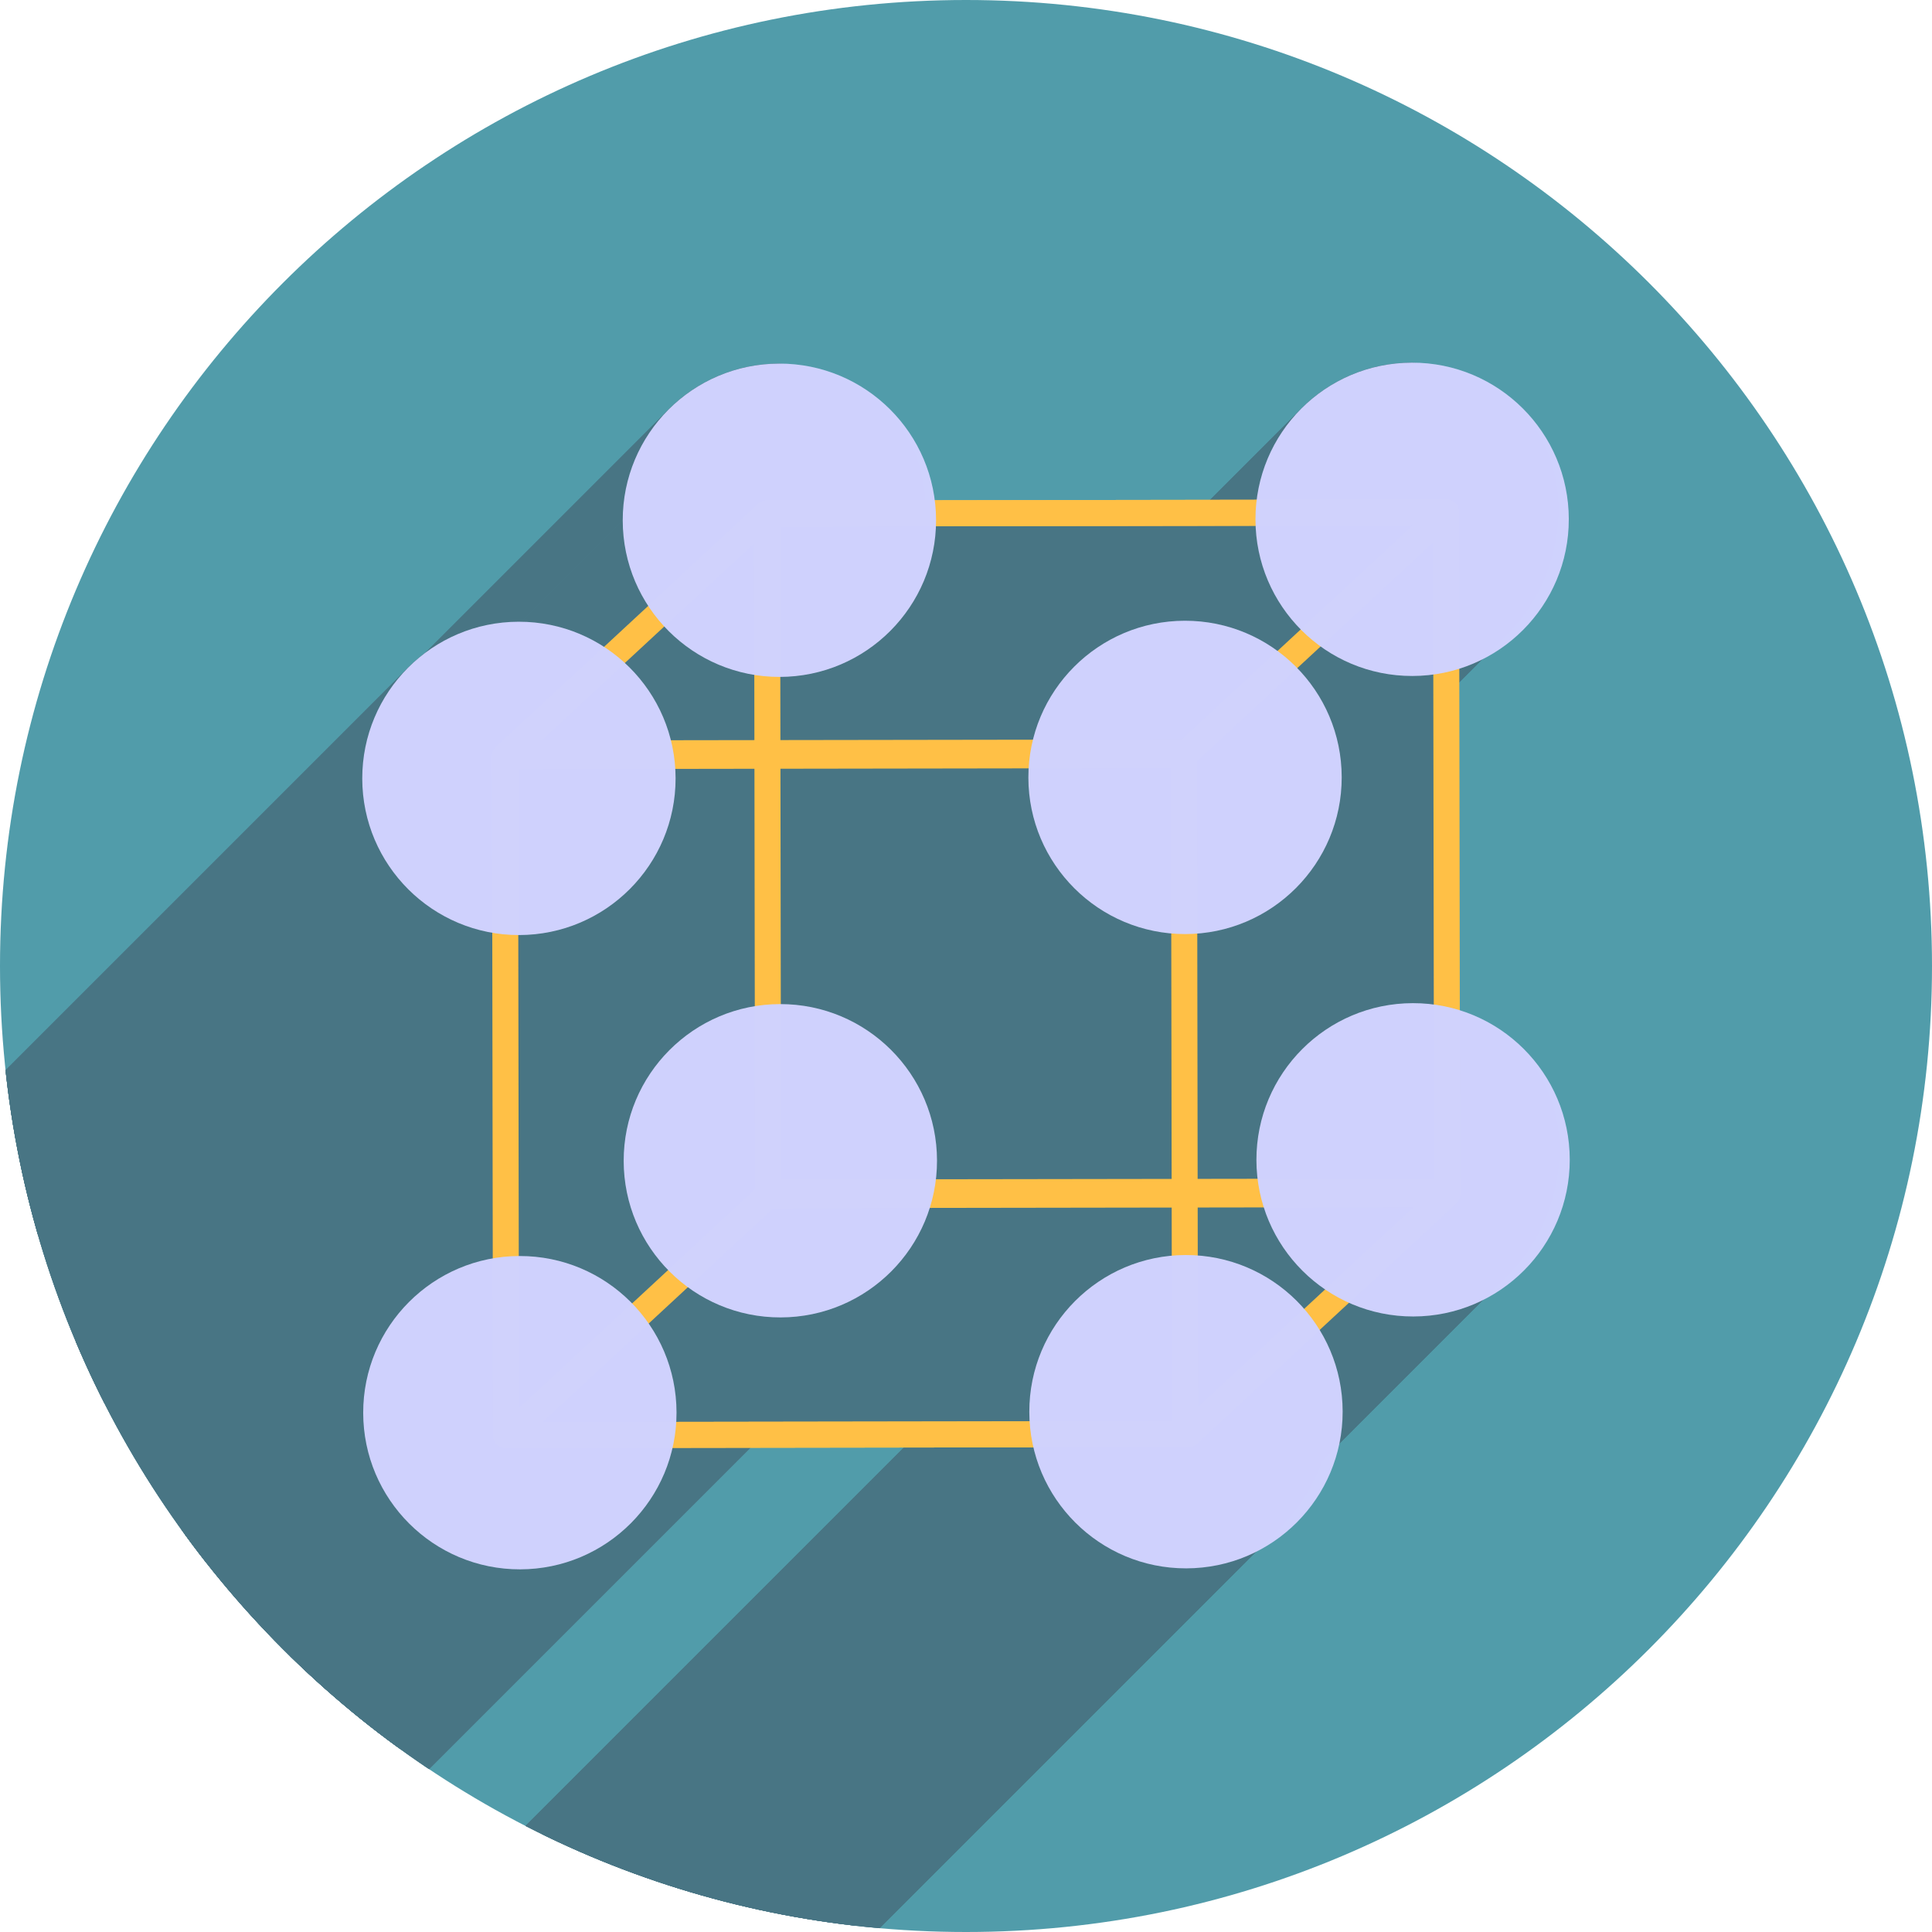
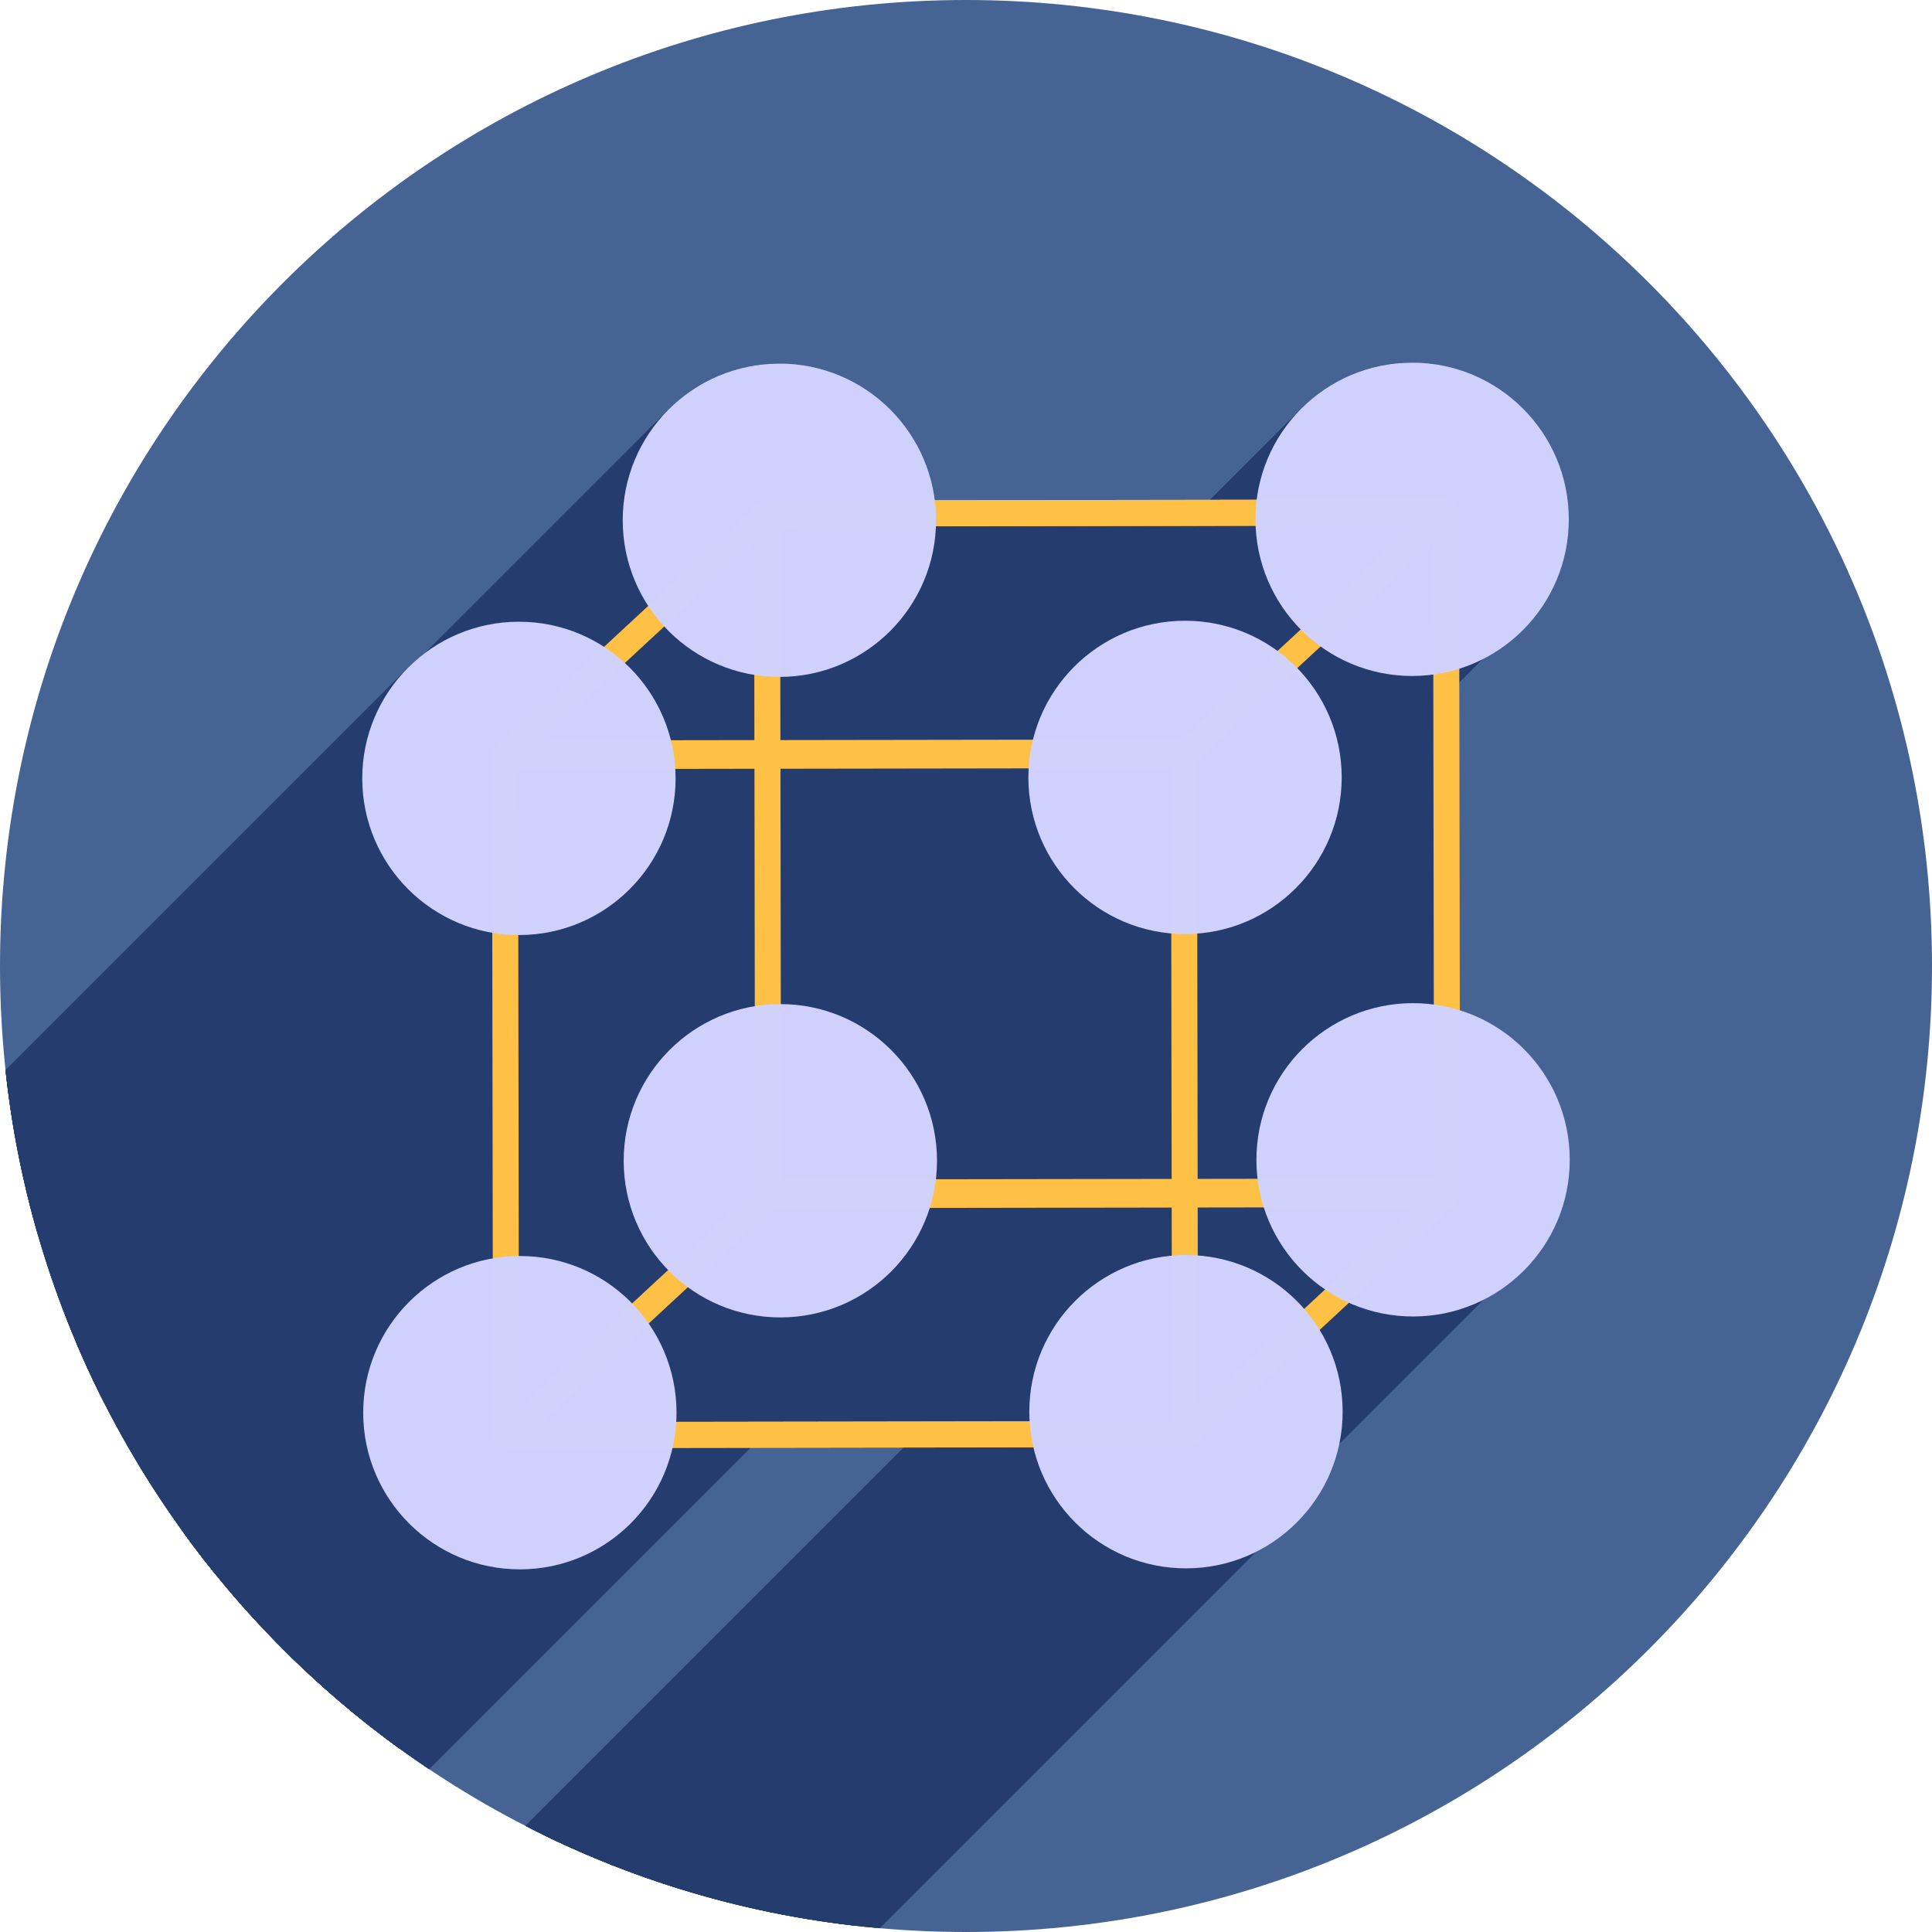
<svg xmlns="http://www.w3.org/2000/svg" width="256" height="256" viewBox="0 0 256 256" id="svg2" version="1.1">
  <defs id="defs4">
    <clipPath clipPathUnits="userSpaceOnUse" id="clipPath4494">
      <circle style="fill:#519caa;fill-opacity:0.996;stroke:none;stroke-width:5;stroke-linejoin:round;stroke-miterlimit:4;stroke-dasharray:none;stroke-opacity:1" id="circle4496" cx="128" cy="924.362" r="128" />
    </clipPath>
  </defs>
  <g transform="translate(0,-796.3622)" id="layer1">
-     <circle r="128" cy="924.362" cx="128" id="path4186" style="fill:#519caa;fill-opacity:0.996;stroke:none;stroke-width:5;stroke-linejoin:round;stroke-miterlimit:4;stroke-dasharray:none;stroke-opacity:1" />
-     <g id="g4276" clip-path="url(#clipPath4494)" style="fill:#487584;fill-opacity:1;stroke:none">
-       <g style="stroke:none;stroke-opacity:1;fill:#487584;fill-opacity:1" transform="matrix(0.6919774,-0.00102602,0.00102602,0.6919774,29.83048,301.3587)" id="g4248">
-         <path id="rect4250" d="m 52.32,860.211 130.019,0 0,130.019 -130.019,0 z" style="fill:#487584;fill-opacity:1;stroke:none;stroke-width:4.981;stroke-linejoin:round;stroke-miterlimit:4;stroke-dasharray:none;stroke-opacity:1" />
-         <path id="rect4252" d="m 102.569,813.827 130.019,0 0,130.019 -130.019,0 z" style="fill:#487584;fill-opacity:1;stroke:none;stroke-width:4.981;stroke-linejoin:round;stroke-miterlimit:4;stroke-dasharray:none;stroke-opacity:1" />
-         <path id="path4256" d="m 102.569,944.355 130.019,0 -49.654,45.875 -130.019,0 z" style="fill:#487584;fill-opacity:1;stroke:none;stroke-width:4.981;stroke-linejoin:round;stroke-miterlimit:4;stroke-dasharray:none;stroke-opacity:1" />
-         <g id="g4329" transform="matrix(1.445131,0.00214275,-0.00214275,1.445131,-44.16962,715.2807)" style="fill:#487584;fill-opacity:1;stroke:none">
-           <g id="g4331" style="fill:#487584;fill-opacity:1;stroke:none;stroke-width:3.446;stroke-linejoin:round;stroke-miterlimit:4;stroke-dasharray:none;stroke-opacity:1">
-             <path id="path4333" d="M187.084 48.053C181.364 48.061 176.189 50.383 172.441 54.131L31.019 195.552C34.767 191.804 39.943 189.483 45.663 189.474Z" style="fill:#487584;fill-opacity:1;stroke:none" />
-             <path id="path4335" d="M172.441 54.131C168.873 57.698 166.599 62.558 166.377 67.945L24.956 209.367C25.177 203.979 27.452 199.12 31.019 195.552Z" style="fill:#487584;fill-opacity:1;stroke:none" />
-             <path id="path4337" d="M166.377 67.945L122.666 68.01L-18.755 209.431L24.956 209.367Z" style="fill:#487584;fill-opacity:1;stroke:none" />
-             <path id="path4339" d="M122.666 68.01C122.823 58.69 117.149 49.594 103.242 48.178L-38.179 189.599C-24.272 191.015 -18.599 200.111 -18.755 209.431Z" style="fill:#487584;fill-opacity:1;stroke:none" />
-             <path id="path4341" d="M103.242 48.178C97.521 48.186 92.343 50.508 88.594 54.258L-52.828 195.679C-49.078 191.93 -43.901 189.608 -38.179 189.599Z" style="fill:#487584;fill-opacity:1;stroke:none" />
-             <path id="path4343" d="M88.594 54.258C84.83 58.022 82.505 63.223 82.514 68.967L-58.908 210.388C-58.916 204.645 -56.592 199.443 -52.828 195.679Z" style="fill:#487584;fill-opacity:1;stroke:none" />
-             <path id="path4345" d="M82.514 68.967C82.521 73.768 84.174 78.173 86.916 81.686L-54.505 223.107C-57.247 219.594 -58.901 215.189 -58.908 210.388Z" style="fill:#487584;fill-opacity:1;stroke:none" />
-             <path id="path4347" d="M86.916 81.686L81.211 86.973L-60.21 228.394L-54.505 223.107Z" style="fill:#487584;fill-opacity:1;stroke:none" />
-             <path id="path4349" d="M81.211 86.973C78.165 84.597 74.054 82.925 68.729 82.383L-72.693 223.804C-67.368 224.346 -63.256 226.018 -60.21 228.394Z" style="fill:#487584;fill-opacity:1;stroke:none" />
-             <path id="path4351" d="M68.729 82.383C63.007 82.391 57.829 84.713 54.08 88.463L-87.341 229.884C-83.592 226.135 -78.414 223.813 -72.693 223.804Z" style="fill:#487584;fill-opacity:1;stroke:none" />
-             <path id="path4353" d="M54.08 88.463C50.316 92.227 47.991 97.428 48.0 103.172L-93.421 244.593C-93.43 238.85 -91.105 233.648 -87.341 229.884Z" style="fill:#487584;fill-opacity:1;stroke:none" />
-             <path id="path4355" d="M48.0 103.172C48.017 114.637 57.326 123.917 68.791 123.9L-72.63 265.322C-84.095 265.339 -93.404 256.058 -93.421 244.593Z" style="fill:#487584;fill-opacity:1;stroke:none" />
-             <path id="path4357" d="M68.791 123.9C73.853 123.739 78.153 121.586 81.404 118.335L-60.017 259.756C-63.268 263.007 -67.568 265.16 -72.63 265.322Z" style="fill:#487584;fill-opacity:1;stroke:none" />
-             <path id="path4359" d="M81.404 118.335C86.163 113.576 88.675 106.465 88.047 99.807L-53.374 241.228C-52.746 247.887 -55.259 254.997 -60.017 259.756Z" style="fill:#487584;fill-opacity:1;stroke:none" />
-             <path id="path4361" d="M88.047 99.807L137.033 99.734L-4.388 241.156L-53.374 241.228Z" style="fill:#487584;fill-opacity:1;stroke:none" />
-             <path id="path4363" d="M137.033 99.734C136.76 100.789 136.498 101.876 136.264 103.041L-5.158 244.462C-4.924 243.298 -4.661 242.21 -4.388 241.156Z" style="fill:#487584;fill-opacity:1;stroke:none" />
-             <path id="path4365" d="M136.264 103.041C136.281 114.506 145.59 123.787 157.055 123.77L15.633 265.191C4.168 265.208 -5.141 255.927 -5.158 244.462Z" style="fill:#487584;fill-opacity:1;stroke:none" />
-             <path id="path4367" d="M157.055 123.77C164.715 123.525 169.772 121.502 172.807 118.467L31.385 259.888C28.351 262.923 23.294 264.947 15.633 265.191Z" style="fill:#487584;fill-opacity:1;stroke:none" />
-             <path id="path4369" d="M172.807 118.467C180.049 111.225 175.775 98.224 167.879 89.9L26.458 231.322C34.353 239.645 38.628 252.646 31.385 259.888Z" style="fill:#487584;fill-opacity:1;stroke:none" />
-             <path id="path4371" d="M167.879 89.9L173.627 84.572L32.206 225.994L26.458 231.322Z" style="fill:#487584;fill-opacity:1;stroke:none" />
-             <path id="path4373" d="M173.627 84.572C177.264 87.688 181.982 89.58 187.146 89.572L45.725 230.994C40.56 231.001 35.843 229.109 32.206 225.994Z" style="fill:#487584;fill-opacity:1;stroke:none" />
-             <path id="path4375" d="M187.146 89.572C192.212 89.411 196.516 87.254 199.771 83.999L58.35 225.421C55.095 228.676 50.791 230.832 45.725 230.994Z" style="fill:#487584;fill-opacity:1;stroke:none" />
-             <path id="path4377" d="M199.771 83.999C210.556 73.215 209.821 50.368 187.084 48.053L45.663 189.474C68.4 191.789 69.135 214.636 58.35 225.421Z" style="fill:#487584;fill-opacity:1;stroke:none" />
-             <path id="path4379" d="M187.209 132.922C181.488 132.93 176.311 135.253 172.561 139.002L31.14 280.423C34.889 276.674 40.066 274.352 45.788 274.343Z" style="fill:#487584;fill-opacity:1;stroke:none" />
-             <path id="path4381" d="M172.561 139.002C168.797 142.766 166.472 147.969 166.48 153.713L25.059 295.134C25.051 289.39 27.376 284.188 31.14 280.423Z" style="fill:#487584;fill-opacity:1;stroke:none" />
-             <path id="path4383" d="M166.48 153.713C166.497 165.178 175.806 174.458 187.271 174.441L45.85 315.863C34.385 315.88 25.076 306.599 25.059 295.134Z" style="fill:#487584;fill-opacity:1;stroke:none" />
-             <path id="path4385" d="M187.271 174.441C192.337 174.28 196.641 172.124 199.896 168.869L58.475 310.29C55.22 313.545 50.916 315.701 45.85 315.863Z" style="fill:#487584;fill-opacity:1;stroke:none" />
-             <path id="path4387" d="M199.896 168.869C210.681 158.084 209.946 135.237 187.209 132.922L45.788 274.343C68.525 276.659 69.26 299.505 58.475 310.29Z" style="fill:#487584;fill-opacity:1;stroke:none" />
-             <path id="path4389" d="M103.369 133.047C97.647 133.055 92.47 135.378 88.72 139.127L-52.701 280.548C-48.951 276.799 -43.774 274.477 -38.052 274.468Z" style="fill:#487584;fill-opacity:1;stroke:none" />
-             <path id="path4391" d="M88.72 139.127C84.957 142.891 82.632 148.093 82.641 153.836L-58.781 295.257C-58.789 289.514 -56.465 284.312 -52.701 280.548Z" style="fill:#487584;fill-opacity:1;stroke:none" />
-             <path id="path4393" d="M82.641 153.836C82.658 165.301 91.965 174.581 103.43 174.564L-37.992 315.986C-49.457 316.003 -58.764 306.722 -58.781 295.257Z" style="fill:#487584;fill-opacity:1;stroke:none" />
-             <path id="path4395" d="M103.43 174.564C108.496 174.403 112.8 172.246 116.056 168.991L-25.366 310.413C-28.621 313.668 -32.926 315.824 -37.992 315.986Z" style="fill:#487584;fill-opacity:1;stroke:none" />
-             <path id="path4397" d="M116.056 168.991C126.84 158.207 126.106 135.362 103.369 133.047L-38.052 274.468C-15.316 276.783 -14.581 299.628 -25.366 310.413Z" style="fill:#487584;fill-opacity:1;stroke:none" />
-             <path id="path4399" d="M157.117 166.297C151.396 166.305 146.219 168.628 142.47 172.377L1.048 313.798C4.798 310.049 9.975 307.727 15.696 307.718Z" style="fill:#487584;fill-opacity:1;stroke:none" />
-             <path id="path4401" d="M142.47 172.377C138.705 176.141 136.38 181.344 136.389 187.088L-5.033 328.509C-5.041 322.765 -2.716 317.563 1.048 313.798Z" style="fill:#487584;fill-opacity:1;stroke:none" />
-             <path id="path4403" d="M136.389 187.088C136.406 198.553 145.715 207.833 157.18 207.816L15.758 349.238C4.293 349.255 -5.016 339.974 -5.033 328.509Z" style="fill:#487584;fill-opacity:1;stroke:none" />
-             <path id="path4405" d="M157.18 207.816C162.245 207.655 166.55 205.499 169.805 202.244L28.383 343.665C25.128 346.92 20.824 349.076 15.758 349.238Z" style="fill:#487584;fill-opacity:1;stroke:none" />
-             <path id="path4407" d="M169.805 202.244C180.59 191.459 179.854 168.612 157.117 166.297L15.696 307.718C38.433 310.034 39.168 332.88 28.383 343.665Z" style="fill:#487584;fill-opacity:1;stroke:none" />
-             <path id="path4409" d="M68.854 166.428C63.132 166.436 57.955 168.758 54.206 172.508L-87.216 313.929C-83.466 310.18 -78.289 307.858 -72.568 307.849Z" style="fill:#487584;fill-opacity:1;stroke:none" />
-             <path id="path4411" d="M54.206 172.508C50.442 176.272 48.116 181.475 48.125 187.219L-93.296 328.64C-93.305 322.896 -90.98 317.693 -87.216 313.929Z" style="fill:#487584;fill-opacity:1;stroke:none" />
-             <path id="path4413" d="M48.125 187.219C48.142 198.684 57.449 207.964 68.914 207.947L-72.507 349.369C-83.972 349.386 -93.279 340.105 -93.296 328.64Z" style="fill:#487584;fill-opacity:1;stroke:none" />
-             <path id="path4415" d="M68.914 207.947C73.98 207.786 78.284 205.629 81.54 202.374L-59.882 343.795C-63.137 347.051 -67.442 349.207 -72.507 349.369Z" style="fill:#487584;fill-opacity:1;stroke:none" />
-             <path id="path4417" d="M81.54 202.374C92.325 191.589 91.59 168.743 68.854 166.428L-72.568 307.849C-49.831 310.164 -49.097 333.011 -59.882 343.795Z" style="fill:#487584;fill-opacity:1;stroke:none" />
+     <circle r="128" cy="924.362" cx="128" id="path4186" style="fill:#456493;fill-opacity:1;stroke:none;stroke-width:5;stroke-linejoin:round;stroke-miterlimit:4;stroke-dasharray:none;stroke-opacity:1" />
+     <g id="g4276" clip-path="url(#clipPath4494)" style="fill:#253c6e;fill-opacity:1;stroke:none">
+       <g style="stroke:none;stroke-opacity:1;fill:#253c6e;fill-opacity:1" transform="matrix(0.6919774,-0.00102602,0.00102602,0.6919774,29.83048,301.3587)" id="g4248">
+         <path id="rect4250" d="m 52.32,860.211 130.019,0 0,130.019 -130.019,0 z" style="fill:#253c6e;fill-opacity:1;stroke:none;stroke-width:4.981;stroke-linejoin:round;stroke-miterlimit:4;stroke-dasharray:none;stroke-opacity:1" />
+         <path id="rect4252" d="m 102.569,813.827 130.019,0 0,130.019 -130.019,0 z" style="fill:#253c6e;fill-opacity:1;stroke:none;stroke-width:4.981;stroke-linejoin:round;stroke-miterlimit:4;stroke-dasharray:none;stroke-opacity:1" />
+         <path id="path4256" d="m 102.569,944.355 130.019,0 -49.654,45.875 -130.019,0 z" style="fill:#253c6e;fill-opacity:1;stroke:none;stroke-width:4.981;stroke-linejoin:round;stroke-miterlimit:4;stroke-dasharray:none;stroke-opacity:1" />
+         <g id="g4329" transform="matrix(1.445131,0.00214275,-0.00214275,1.445131,-44.16962,715.2807)" style="fill:#253c6e;fill-opacity:1;stroke:none">
+           <g id="g4331" style="fill:#253c6e;fill-opacity:1;stroke:none;stroke-width:3.446;stroke-linejoin:round;stroke-miterlimit:4;stroke-dasharray:none;stroke-opacity:1">
+             <path id="path4333" d="M187.084 48.053C181.364 48.061 176.189 50.383 172.441 54.131L31.019 195.552C34.767 191.804 39.943 189.483 45.663 189.474Z" style="fill:#253c6e;fill-opacity:1;stroke:none" />
+             <path id="path4335" d="M172.441 54.131C168.873 57.698 166.599 62.558 166.377 67.945L24.956 209.367C25.177 203.979 27.452 199.12 31.019 195.552Z" style="fill:#253c6e;fill-opacity:1;stroke:none" />
+             <path id="path4337" d="M166.377 67.945L122.666 68.01L-18.755 209.431L24.956 209.367Z" style="fill:#253c6e;fill-opacity:1;stroke:none" />
+             <path id="path4339" d="M122.666 68.01C122.823 58.69 117.149 49.594 103.242 48.178L-38.179 189.599C-24.272 191.015 -18.599 200.111 -18.755 209.431Z" style="fill:#253c6e;fill-opacity:1;stroke:none" />
+             <path id="path4341" d="M103.242 48.178C97.521 48.186 92.343 50.508 88.594 54.258L-52.828 195.679C-49.078 191.93 -43.901 189.608 -38.179 189.599Z" style="fill:#253c6e;fill-opacity:1;stroke:none" />
+             <path id="path4343" d="M88.594 54.258C84.83 58.022 82.505 63.223 82.514 68.967L-58.908 210.388C-58.916 204.645 -56.592 199.443 -52.828 195.679Z" style="fill:#253c6e;fill-opacity:1;stroke:none" />
+             <path id="path4345" d="M82.514 68.967C82.521 73.768 84.174 78.173 86.916 81.686L-54.505 223.107C-57.247 219.594 -58.901 215.189 -58.908 210.388Z" style="fill:#253c6e;fill-opacity:1;stroke:none" />
+             <path id="path4347" d="M86.916 81.686L81.211 86.973L-60.21 228.394L-54.505 223.107Z" style="fill:#253c6e;fill-opacity:1;stroke:none" />
+             <path id="path4349" d="M81.211 86.973C78.165 84.597 74.054 82.925 68.729 82.383L-72.693 223.804C-67.368 224.346 -63.256 226.018 -60.21 228.394Z" style="fill:#253c6e;fill-opacity:1;stroke:none" />
+             <path id="path4351" d="M68.729 82.383C63.007 82.391 57.829 84.713 54.08 88.463L-87.341 229.884C-83.592 226.135 -78.414 223.813 -72.693 223.804Z" style="fill:#253c6e;fill-opacity:1;stroke:none" />
+             <path id="path4353" d="M54.08 88.463C50.316 92.227 47.991 97.428 48.0 103.172L-93.421 244.593C-93.43 238.85 -91.105 233.648 -87.341 229.884Z" style="fill:#253c6e;fill-opacity:1;stroke:none" />
+             <path id="path4355" d="M48.0 103.172C48.017 114.637 57.326 123.917 68.791 123.9L-72.63 265.322C-84.095 265.339 -93.404 256.058 -93.421 244.593Z" style="fill:#253c6e;fill-opacity:1;stroke:none" />
+             <path id="path4357" d="M68.791 123.9C73.853 123.739 78.153 121.586 81.404 118.335L-60.017 259.756C-63.268 263.007 -67.568 265.16 -72.63 265.322Z" style="fill:#253c6e;fill-opacity:1;stroke:none" />
+             <path id="path4359" d="M81.404 118.335C86.163 113.576 88.675 106.465 88.047 99.807L-53.374 241.228C-52.746 247.887 -55.259 254.997 -60.017 259.756Z" style="fill:#253c6e;fill-opacity:1;stroke:none" />
+             <path id="path4361" d="M88.047 99.807L137.033 99.734L-4.388 241.156L-53.374 241.228Z" style="fill:#253c6e;fill-opacity:1;stroke:none" />
+             <path id="path4363" d="M137.033 99.734C136.76 100.789 136.498 101.876 136.264 103.041L-5.158 244.462C-4.924 243.298 -4.661 242.21 -4.388 241.156Z" style="fill:#253c6e;fill-opacity:1;stroke:none" />
+             <path id="path4365" d="M136.264 103.041C136.281 114.506 145.59 123.787 157.055 123.77L15.633 265.191C4.168 265.208 -5.141 255.927 -5.158 244.462Z" style="fill:#253c6e;fill-opacity:1;stroke:none" />
+             <path id="path4367" d="M157.055 123.77C164.715 123.525 169.772 121.502 172.807 118.467L31.385 259.888C28.351 262.923 23.294 264.947 15.633 265.191Z" style="fill:#253c6e;fill-opacity:1;stroke:none" />
+             <path id="path4369" d="M172.807 118.467C180.049 111.225 175.775 98.224 167.879 89.9L26.458 231.322C34.353 239.645 38.628 252.646 31.385 259.888Z" style="fill:#253c6e;fill-opacity:1;stroke:none" />
+             <path id="path4371" d="M167.879 89.9L173.627 84.572L32.206 225.994L26.458 231.322Z" style="fill:#253c6e;fill-opacity:1;stroke:none" />
+             <path id="path4373" d="M173.627 84.572C177.264 87.688 181.982 89.58 187.146 89.572L45.725 230.994C40.56 231.001 35.843 229.109 32.206 225.994Z" style="fill:#253c6e;fill-opacity:1;stroke:none" />
+             <path id="path4375" d="M187.146 89.572C192.212 89.411 196.516 87.254 199.771 83.999L58.35 225.421C55.095 228.676 50.791 230.832 45.725 230.994Z" style="fill:#253c6e;fill-opacity:1;stroke:none" />
+             <path id="path4377" d="M199.771 83.999C210.556 73.215 209.821 50.368 187.084 48.053L45.663 189.474C68.4 191.789 69.135 214.636 58.35 225.421Z" style="fill:#253c6e;fill-opacity:1;stroke:none" />
+             <path id="path4379" d="M187.209 132.922C181.488 132.93 176.311 135.253 172.561 139.002L31.14 280.423C34.889 276.674 40.066 274.352 45.788 274.343Z" style="fill:#253c6e;fill-opacity:1;stroke:none" />
+             <path id="path4381" d="M172.561 139.002C168.797 142.766 166.472 147.969 166.48 153.713L25.059 295.134C25.051 289.39 27.376 284.188 31.14 280.423Z" style="fill:#253c6e;fill-opacity:1;stroke:none" />
+             <path id="path4383" d="M166.48 153.713C166.497 165.178 175.806 174.458 187.271 174.441L45.85 315.863C34.385 315.88 25.076 306.599 25.059 295.134Z" style="fill:#253c6e;fill-opacity:1;stroke:none" />
+             <path id="path4385" d="M187.271 174.441C192.337 174.28 196.641 172.124 199.896 168.869L58.475 310.29C55.22 313.545 50.916 315.701 45.85 315.863Z" style="fill:#253c6e;fill-opacity:1;stroke:none" />
+             <path id="path4387" d="M199.896 168.869C210.681 158.084 209.946 135.237 187.209 132.922L45.788 274.343C68.525 276.659 69.26 299.505 58.475 310.29Z" style="fill:#253c6e;fill-opacity:1;stroke:none" />
+             <path id="path4389" d="M103.369 133.047C97.647 133.055 92.47 135.378 88.72 139.127L-52.701 280.548C-48.951 276.799 -43.774 274.477 -38.052 274.468Z" style="fill:#253c6e;fill-opacity:1;stroke:none" />
+             <path id="path4391" d="M88.72 139.127C84.957 142.891 82.632 148.093 82.641 153.836L-58.781 295.257C-58.789 289.514 -56.465 284.312 -52.701 280.548Z" style="fill:#253c6e;fill-opacity:1;stroke:none" />
+             <path id="path4393" d="M82.641 153.836C82.658 165.301 91.965 174.581 103.43 174.564L-37.992 315.986C-49.457 316.003 -58.764 306.722 -58.781 295.257Z" style="fill:#253c6e;fill-opacity:1;stroke:none" />
+             <path id="path4395" d="M103.43 174.564C108.496 174.403 112.8 172.246 116.056 168.991L-25.366 310.413C-28.621 313.668 -32.926 315.824 -37.992 315.986Z" style="fill:#253c6e;fill-opacity:1;stroke:none" />
+             <path id="path4397" d="M116.056 168.991C126.84 158.207 126.106 135.362 103.369 133.047L-38.052 274.468C-15.316 276.783 -14.581 299.628 -25.366 310.413Z" style="fill:#253c6e;fill-opacity:1;stroke:none" />
+             <path id="path4399" d="M157.117 166.297C151.396 166.305 146.219 168.628 142.47 172.377L1.048 313.798C4.798 310.049 9.975 307.727 15.696 307.718Z" style="fill:#253c6e;fill-opacity:1;stroke:none" />
+             <path id="path4401" d="M142.47 172.377C138.705 176.141 136.38 181.344 136.389 187.088L-5.033 328.509C-5.041 322.765 -2.716 317.563 1.048 313.798Z" style="fill:#253c6e;fill-opacity:1;stroke:none" />
+             <path id="path4403" d="M136.389 187.088C136.406 198.553 145.715 207.833 157.18 207.816L15.758 349.238C4.293 349.255 -5.016 339.974 -5.033 328.509Z" style="fill:#253c6e;fill-opacity:1;stroke:none" />
+             <path id="path4405" d="M157.18 207.816C162.245 207.655 166.55 205.499 169.805 202.244L28.383 343.665C25.128 346.92 20.824 349.076 15.758 349.238Z" style="fill:#253c6e;fill-opacity:1;stroke:none" />
+             <path id="path4407" d="M169.805 202.244C180.59 191.459 179.854 168.612 157.117 166.297L15.696 307.718C38.433 310.034 39.168 332.88 28.383 343.665Z" style="fill:#253c6e;fill-opacity:1;stroke:none" />
+             <path id="path4409" d="M68.854 166.428C63.132 166.436 57.955 168.758 54.206 172.508L-87.216 313.929C-83.466 310.18 -78.289 307.858 -72.568 307.849Z" style="fill:#253c6e;fill-opacity:1;stroke:none" />
+             <path id="path4411" d="M54.206 172.508C50.442 176.272 48.116 181.475 48.125 187.219L-93.296 328.64C-93.305 322.896 -90.98 317.693 -87.216 313.929Z" style="fill:#253c6e;fill-opacity:1;stroke:none" />
+             <path id="path4413" d="M48.125 187.219C48.142 198.684 57.449 207.964 68.914 207.947L-72.507 349.369C-83.972 349.386 -93.279 340.105 -93.296 328.64Z" style="fill:#253c6e;fill-opacity:1;stroke:none" />
+             <path id="path4415" d="M68.914 207.947C73.98 207.786 78.284 205.629 81.54 202.374L-59.882 343.795C-63.137 347.051 -67.442 349.207 -72.507 349.369Z" style="fill:#253c6e;fill-opacity:1;stroke:none" />
+             <path id="path4417" d="M81.54 202.374C92.325 191.589 91.59 168.743 68.854 166.428L-72.568 307.849C-49.831 310.164 -49.097 333.011 -59.882 343.795Z" style="fill:#253c6e;fill-opacity:1;stroke:none" />
          </g>
-           <path id="path4254" transform="" d="M 187.084 48.053 C 175.92 48.069 166.831 56.897 166.377 67.945 L 122.666 68.01 C 122.823 58.69 117.149 49.594 103.242 48.178 C 91.777 48.195 82.497 57.502 82.514 68.967 C 82.521 73.768 84.174 78.173 86.916 81.686 L 81.211 86.973 C 78.165 84.597 74.054 82.925 68.729 82.383 C 57.263 82.4 47.983 91.707 48 103.172 C 48.017 114.637 57.326 123.917 68.791 123.9 C 81.263 123.503 89.105 111.015 88.047 99.807 L 137.033 99.734 C 136.76 100.789 136.498 101.876 136.264 103.041 C 136.281 114.506 145.59 123.787 157.055 123.77 C 182.995 122.943 179.083 101.712 167.879 89.9 L 173.627 84.572 C 177.264 87.688 181.982 89.58 187.146 89.572 C 208.996 88.876 216.683 51.067 187.084 48.053 z M 187.209 132.922 C 175.744 132.939 166.463 142.248 166.48 153.713 C 166.497 165.178 175.806 174.458 187.271 174.441 C 209.121 173.745 216.808 135.936 187.209 132.922 z M 103.369 133.047 C 91.904 133.064 82.624 142.371 82.641 153.836 C 82.658 165.301 91.965 174.581 103.43 174.564 C 125.279 173.868 132.969 136.061 103.369 133.047 z M 157.117 166.297 C 145.652 166.314 136.372 175.623 136.389 187.088 C 136.406 198.553 145.715 207.833 157.18 207.816 C 179.029 207.12 186.717 169.311 157.117 166.297 z M 68.854 166.428 C 57.388 166.445 48.108 175.754 48.125 187.219 C 48.142 198.684 57.449 207.964 68.914 207.947 C 90.763 207.251 98.453 169.442 68.854 166.428 z " style="fill:#487584;fill-opacity:1;stroke:none;stroke-width:3.446;stroke-linejoin:round;stroke-miterlimit:4;stroke-dasharray:none;stroke-opacity:1" />
+           <path id="path4254" d="M 187.084 48.053 C 175.92 48.069 166.831 56.897 166.377 67.945 L 122.666 68.01 C 122.823 58.69 117.149 49.594 103.242 48.178 C 91.777 48.195 82.497 57.502 82.514 68.967 C 82.521 73.768 84.174 78.173 86.916 81.686 L 81.211 86.973 C 78.165 84.597 74.054 82.925 68.729 82.383 C 57.263 82.4 47.983 91.707 48 103.172 C 48.017 114.637 57.326 123.917 68.791 123.9 C 81.263 123.503 89.105 111.015 88.047 99.807 L 137.033 99.734 C 136.76 100.789 136.498 101.876 136.264 103.041 C 136.281 114.506 145.59 123.787 157.055 123.77 C 182.995 122.943 179.083 101.712 167.879 89.9 L 173.627 84.572 C 177.264 87.688 181.982 89.58 187.146 89.572 C 208.996 88.876 216.683 51.067 187.084 48.053 z M 187.209 132.922 C 175.744 132.939 166.463 142.248 166.48 153.713 C 166.497 165.178 175.806 174.458 187.271 174.441 C 209.121 173.745 216.808 135.936 187.209 132.922 z M 103.369 133.047 C 91.904 133.064 82.624 142.371 82.641 153.836 C 82.658 165.301 91.965 174.581 103.43 174.564 C 125.279 173.868 132.969 136.061 103.369 133.047 z M 157.117 166.297 C 145.652 166.314 136.372 175.623 136.389 187.088 C 136.406 198.553 145.715 207.833 157.18 207.816 C 179.029 207.12 186.717 169.311 157.117 166.297 z M 68.854 166.428 C 57.388 166.445 48.108 175.754 48.125 187.219 C 48.142 198.684 57.449 207.964 68.914 207.947 C 90.763 207.251 98.453 169.442 68.854 166.428 z " style="fill:#253c6e;fill-opacity:1;stroke:none;stroke-width:3.446;stroke-linejoin:round;stroke-miterlimit:4;stroke-dasharray:none;stroke-opacity:1" transform="" />
        </g>
      </g>
-       <g style="fill:#487584;fill-opacity:1;stroke:none;stroke-opacity:1" id="g4258" />
+       <g style="fill:#253c6e;fill-opacity:1;stroke:none;stroke-opacity:1" id="g4258" />
    </g>
    <g style="stroke:#ffc046;stroke-opacity:1" transform="matrix(0.6919774,-0.00102602,0.00102602,0.6919774,29.83048,301.3587)" id="g4147">
      <rect style="fill:none;fill-opacity:1;stroke:#ffc046;stroke-width:4.981;stroke-linejoin:round;stroke-miterlimit:4;stroke-dasharray:none;stroke-opacity:1" id="rect4136" width="130.019" height="130.019" x="52.32" y="860.211" />
      <rect y="813.827" x="102.569" height="130.019" width="130.019" id="rect4138" style="fill:none;fill-opacity:1;stroke:#ffc046;stroke-width:4.981;stroke-linejoin:round;stroke-miterlimit:4;stroke-dasharray:none;stroke-opacity:1" />
      <path style="fill:none;fill-opacity:1;stroke:#ffc046;stroke-width:4.981;stroke-linejoin:round;stroke-miterlimit:4;stroke-dasharray:none;stroke-opacity:1" d="m 102.569,813.827 130.019,0 -49.654,45.875 -130.019,0 z" id="rect4142" />
      <path id="path4145" d="m 102.569,944.355 130.019,0 -49.654,45.875 -130.019,0 z" style="fill:none;fill-opacity:1;stroke:#ffc046;stroke-width:4.981;stroke-linejoin:round;stroke-miterlimit:4;stroke-dasharray:none;stroke-opacity:1" />
    </g>
-     <g style="fill:#d0d2fd;fill-opacity:0.996;stroke:none;stroke-opacity:1" id="g4201">
-       <circle style="fill:#d0d2fd;fill-opacity:0.996;stroke:none;stroke-width:5;stroke-linejoin:round;stroke-miterlimit:4;stroke-dasharray:none;stroke-opacity:1" id="path4153" cx="67.426" cy="983.651" r="20.759" transform="matrix(0.9999989,-0.00148273,0.00148273,0.9999989,0,0)" />
-       <circle r="20.759" cy="983.651" cx="155.69" id="circle4157" style="fill:#d0d2fd;fill-opacity:0.996;stroke:none;stroke-width:5;stroke-linejoin:round;stroke-miterlimit:4;stroke-dasharray:none;stroke-opacity:1" transform="matrix(0.9999989,-0.00148273,0.00148273,0.9999989,0,0)" />
-       <circle r="20.759" cy="950.321" cx="101.991" id="circle4159" style="fill:#d0d2fd;fill-opacity:0.996;stroke:none;stroke-width:5;stroke-linejoin:round;stroke-miterlimit:4;stroke-dasharray:none;stroke-opacity:1" transform="matrix(0.9999989,-0.00148273,0.00148273,0.9999989,0,0)" />
-       <circle r="20.759" cy="950.321" cx="185.832" id="circle4161" style="fill:#d0d2fd;fill-opacity:0.996;stroke:none;stroke-width:5;stroke-linejoin:round;stroke-miterlimit:4;stroke-dasharray:none;stroke-opacity:1" transform="matrix(0.9999989,-0.00148273,0.00148273,0.9999989,0,0)" />
-       <circle style="fill:#d0d2fd;fill-opacity:0.996;stroke:none;stroke-width:5;stroke-linejoin:round;stroke-miterlimit:4;stroke-dasharray:none;stroke-opacity:1" id="circle4163" cx="67.426" cy="899.604" r="20.759" transform="matrix(0.9999989,-0.00148273,0.00148273,0.9999989,0,0)" />
-       <circle style="fill:#d0d2fd;fill-opacity:0.996;stroke:none;stroke-width:5;stroke-linejoin:round;stroke-miterlimit:4;stroke-dasharray:none;stroke-opacity:1" id="circle4165" cx="155.69" cy="899.604" r="20.759" transform="matrix(0.9999989,-0.00148273,0.00148273,0.9999989,0,0)" />
-       <circle r="20.759" cy="865.451" cx="101.991" id="circle4167" style="fill:#d0d2fd;fill-opacity:0.996;stroke:none;stroke-width:5;stroke-linejoin:round;stroke-miterlimit:4;stroke-dasharray:none;stroke-opacity:1" transform="matrix(0.9999989,-0.00148273,0.00148273,0.9999989,0,0)" />
-       <circle style="fill:#d0d2fd;fill-opacity:0.996;stroke:none;stroke-width:5;stroke-linejoin:round;stroke-miterlimit:4;stroke-dasharray:none;stroke-opacity:1" id="circle4169" cx="185.832" cy="865.451" r="20.759" transform="matrix(0.9999989,-0.00148273,0.00148273,0.9999989,0,0)" />
-     </g>
+     <circle transform="rotate(-0.0849542)" r="20.759" cy="983.651" cx="67.426" id="path4153" style="fill:#d0d2fd;fill-opacity:0.996;stroke:none;stroke-width:5;stroke-linejoin:round;stroke-miterlimit:4;stroke-dasharray:none;stroke-opacity:1" />
+     <circle transform="rotate(-0.0849542)" style="fill:#d0d2fd;fill-opacity:0.996;stroke:none;stroke-width:5;stroke-linejoin:round;stroke-miterlimit:4;stroke-dasharray:none;stroke-opacity:1" id="circle4157" cx="155.69" cy="983.651" r="20.759" />
+     <circle transform="rotate(-0.0849542)" style="fill:#d0d2fd;fill-opacity:0.996;stroke:none;stroke-width:5;stroke-linejoin:round;stroke-miterlimit:4;stroke-dasharray:none;stroke-opacity:1" id="circle4159" cx="101.991" cy="950.321" r="20.759" />
+     <circle transform="rotate(-0.0849542)" style="fill:#d0d2fd;fill-opacity:0.996;stroke:none;stroke-width:5;stroke-linejoin:round;stroke-miterlimit:4;stroke-dasharray:none;stroke-opacity:1" id="circle4161" cx="185.832" cy="950.321" r="20.759" />
+     <circle transform="rotate(-0.0849542)" r="20.759" cy="899.604" cx="67.426" id="circle4163" style="fill:#d0d2fd;fill-opacity:0.996;stroke:none;stroke-width:5;stroke-linejoin:round;stroke-miterlimit:4;stroke-dasharray:none;stroke-opacity:1" />
+     <circle transform="rotate(-0.0849542)" r="20.759" cy="899.604" cx="155.69" id="circle4165" style="fill:#d0d2fd;fill-opacity:0.996;stroke:none;stroke-width:5;stroke-linejoin:round;stroke-miterlimit:4;stroke-dasharray:none;stroke-opacity:1" />
+     <circle transform="rotate(-0.0849542)" style="fill:#d0d2fd;fill-opacity:0.996;stroke:none;stroke-width:5;stroke-linejoin:round;stroke-miterlimit:4;stroke-dasharray:none;stroke-opacity:1" id="circle4167" cx="101.991" cy="865.451" r="20.759" />
+     <circle transform="rotate(-0.0849542)" r="20.759" cy="865.451" cx="185.832" id="circle4169" style="fill:#d0d2fd;fill-opacity:0.996;stroke:none;stroke-width:5;stroke-linejoin:round;stroke-miterlimit:4;stroke-dasharray:none;stroke-opacity:1" />
  </g>
</svg>
